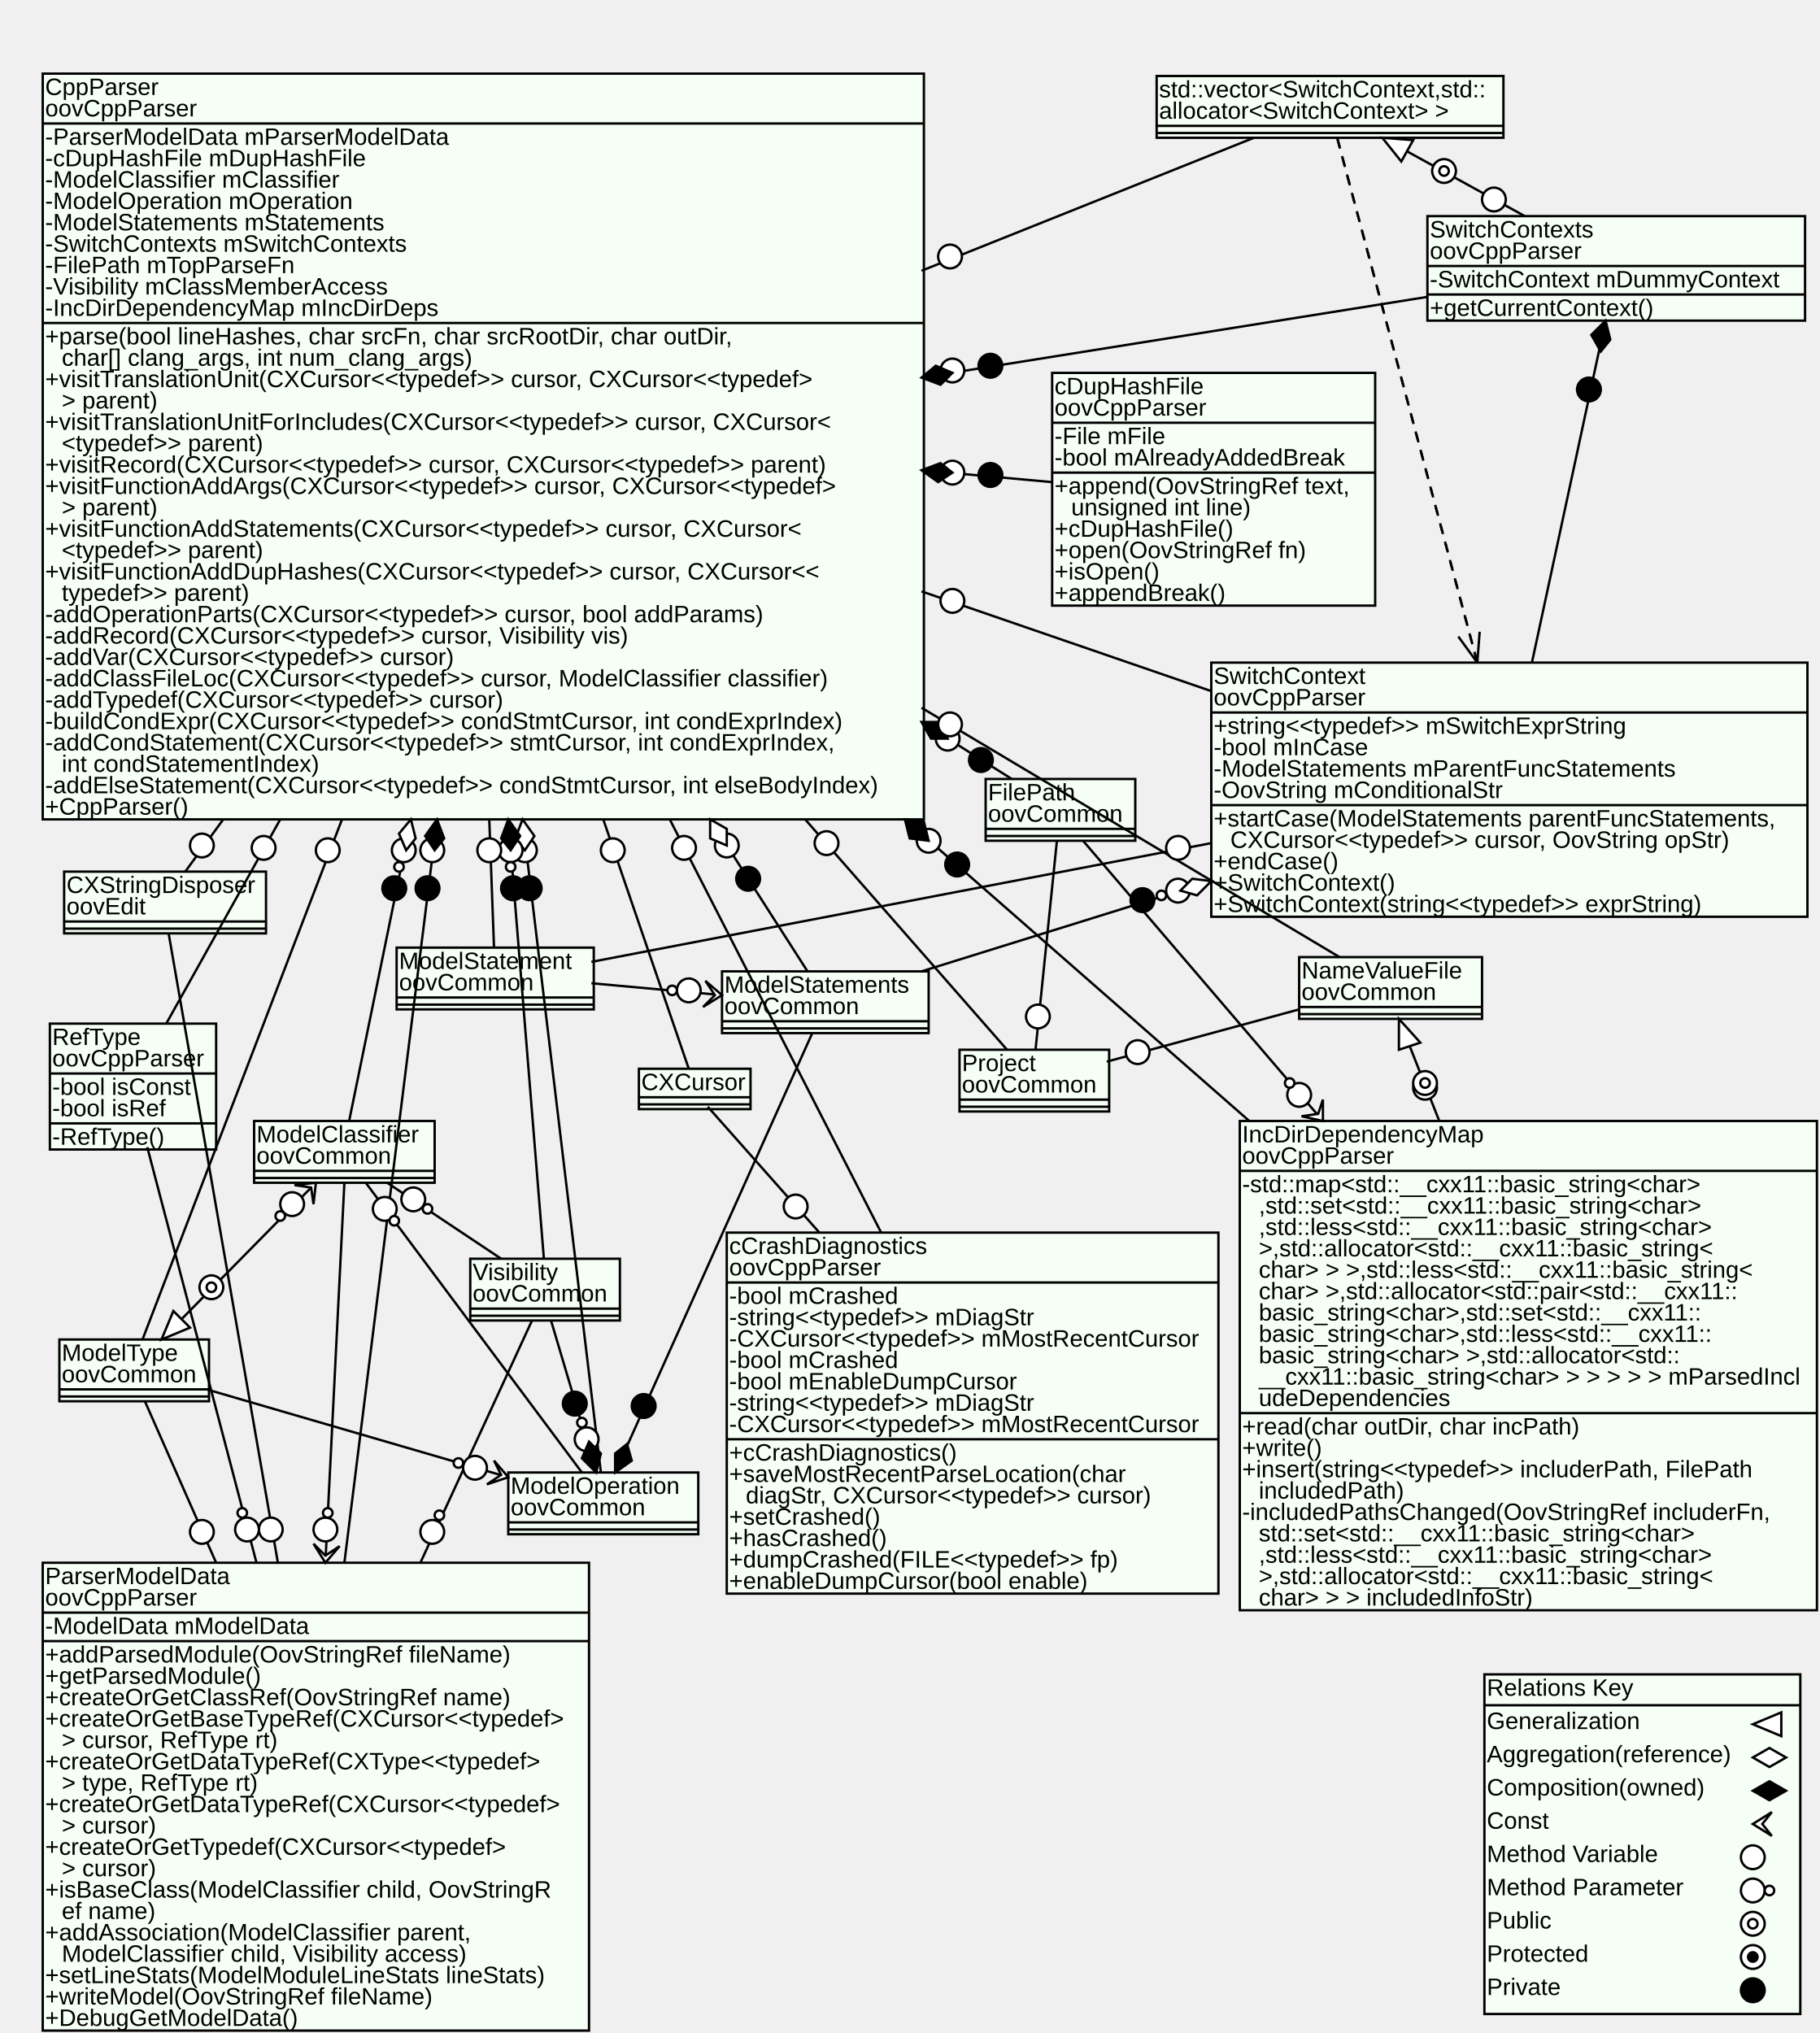
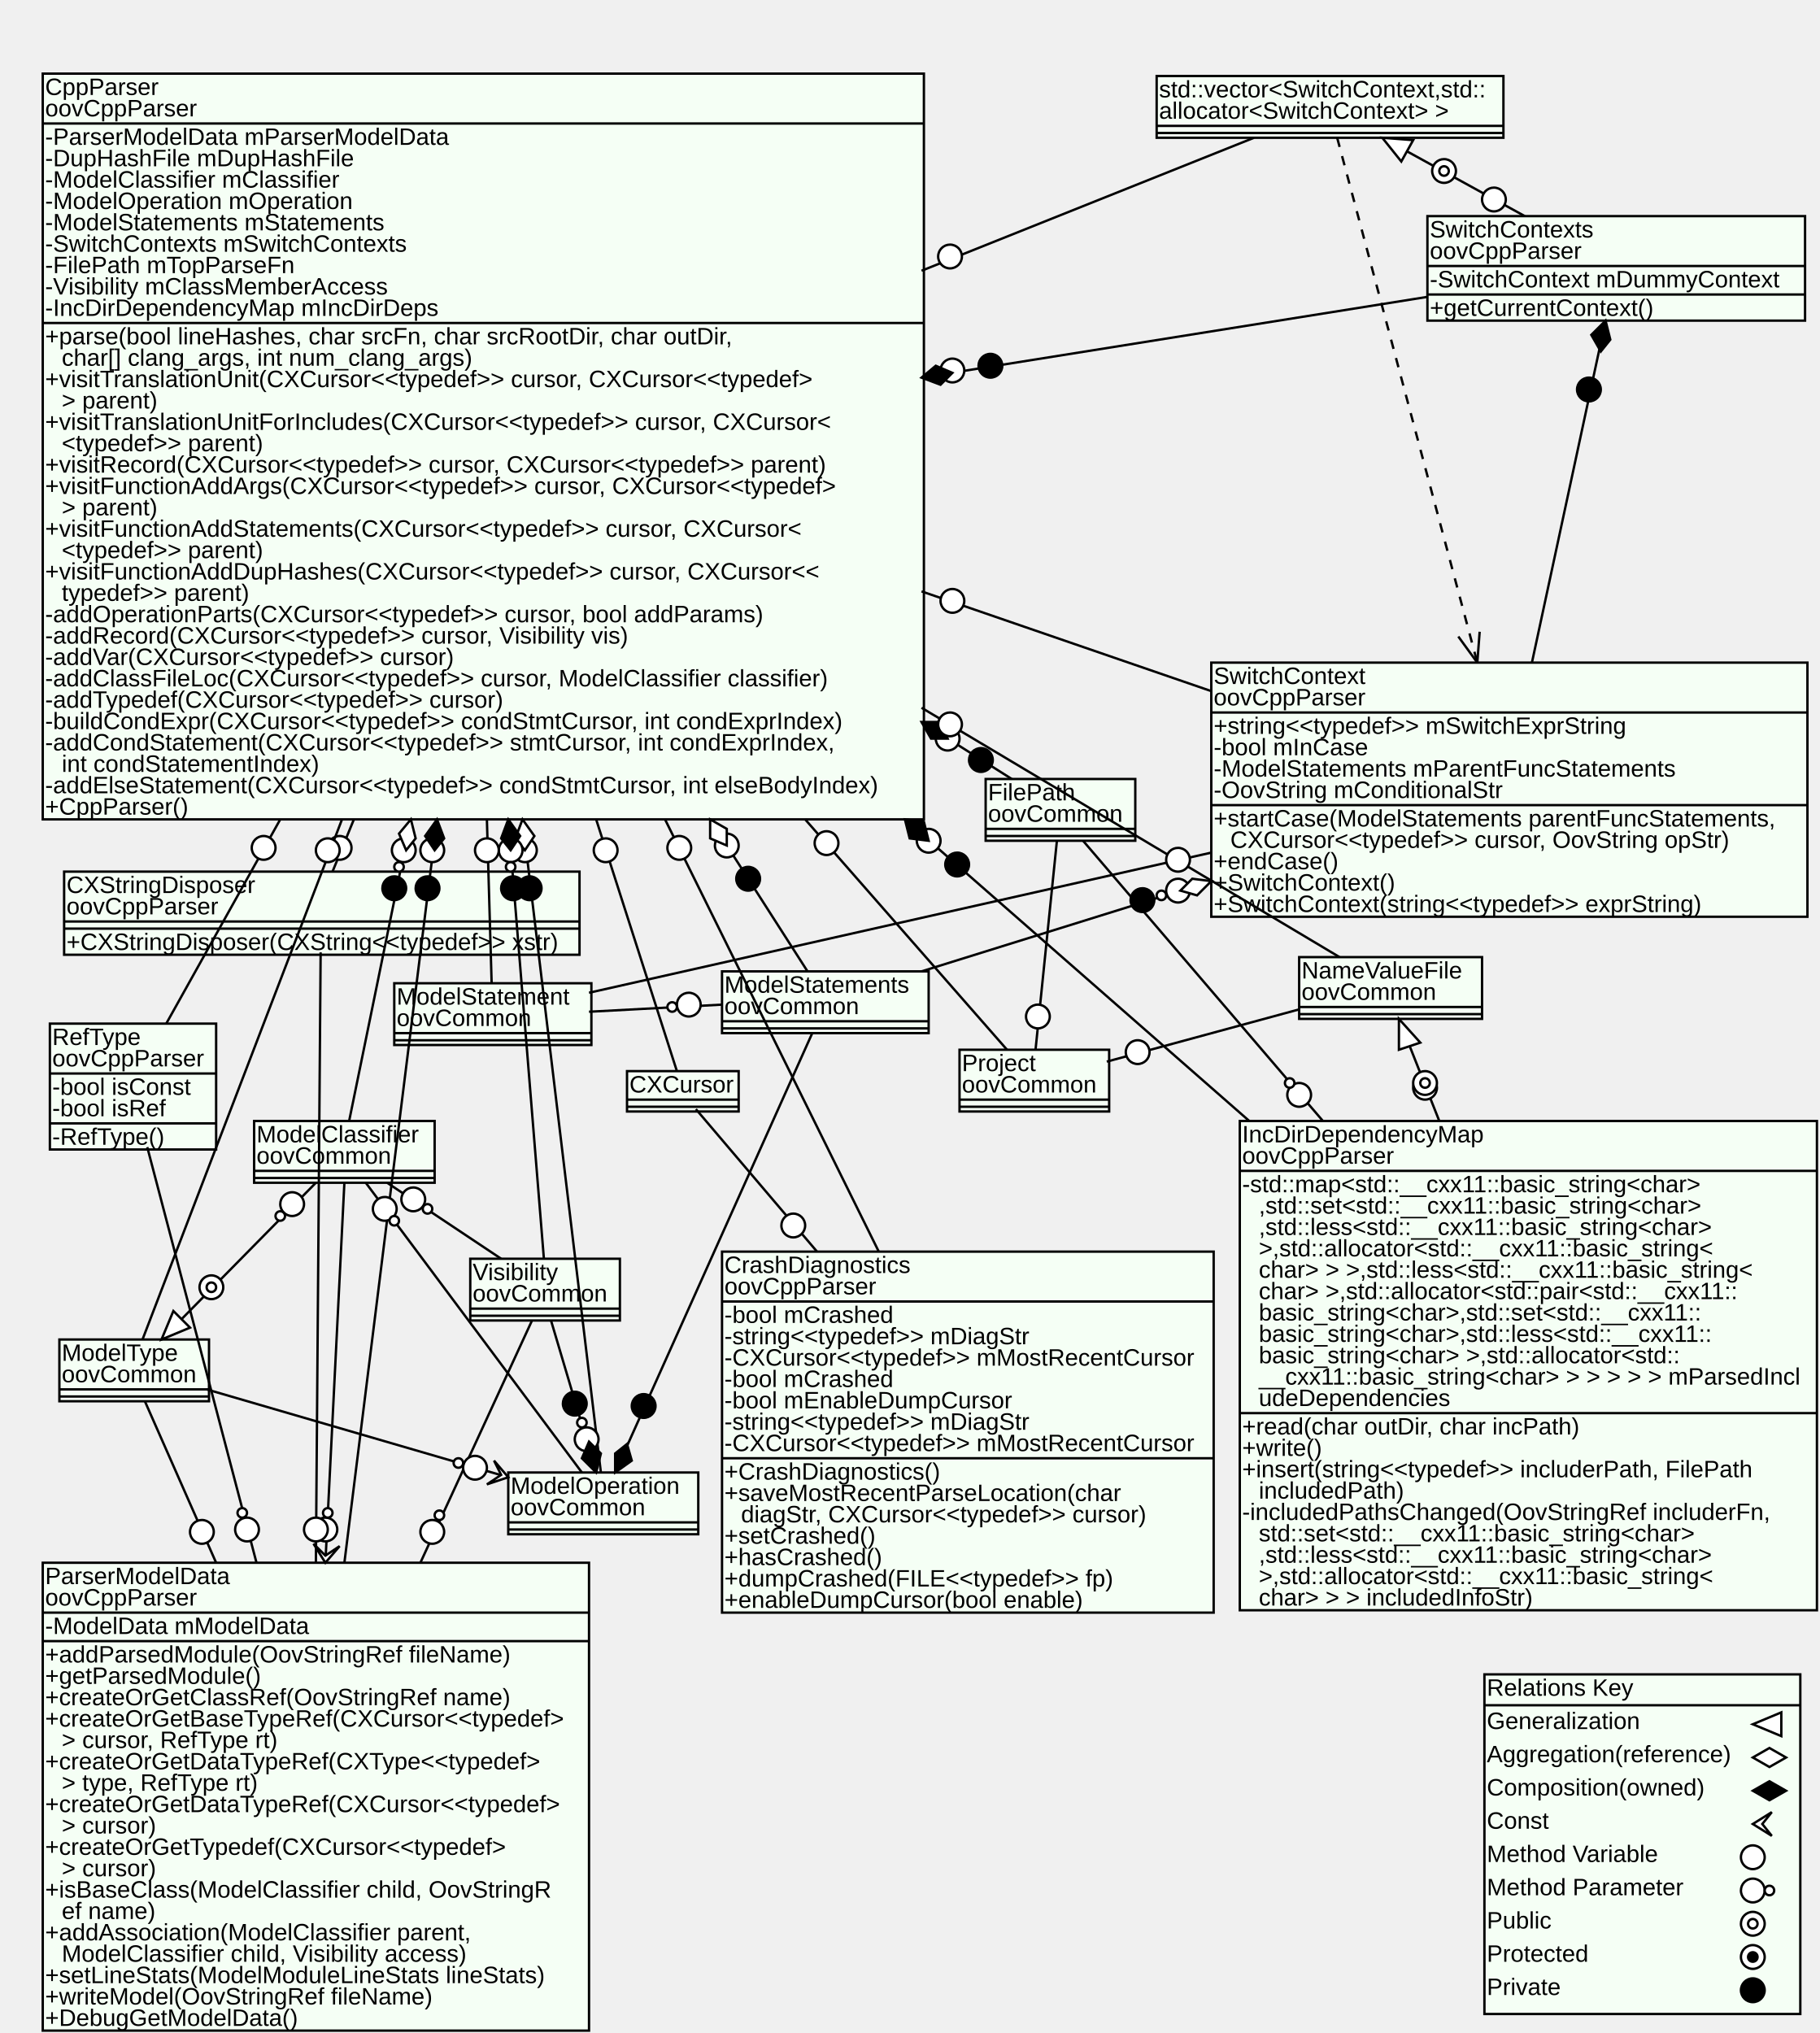
<svg xmlns="http://www.w3.org/2000/svg" version="1.1" font-family="Arial, Helvetica, sans-serif" font-size="10" width="766" height="856">
  <g fill="#f5fff5" stroke="#000000" style="stroke-width:1">
    <rect x="625" y="705" width="133" height="143" />
    <line x1="625" y1="718" x2="758" y2="718" />
    <polygon points="738,726 750,731 750,721 738,726 " style="fill:#ffffff" />
    <polygon points="738,740 745,744 752,740 745,736 738,740 " style="fill:#ffffff" />
    <polygon points="738,754 745,758 752,754 745,750 738,754 " style="fill:#000000" />
    <polygon points="738,768 746,773 742,768 746,763 738,768 " style="fill:#ffffff" />
    <circle cx="738" cy="782" r="5" style="fill:#ffffff" />
    <circle cx="738" cy="796" r="5" style="fill:#ffffff" />
    <circle cx="745" cy="796" r="2" style="fill:#ffffff" />
    <circle cx="738" cy="810" r="5" style="fill:#ffffff" />
    <circle cx="738" cy="810" r="2" style="fill:#ffffff" />
    <circle cx="738" cy="824" r="5" style="fill:#ffffff" />
    <circle cx="738" cy="824" r="2" style="fill:#000000" />
    <circle cx="738" cy="838" r="5" style="fill:#000000" />
    <circle cx="738" cy="838" r="2" style="fill:#000000" />
  </g>
  <g stroke="none">
    <text x="626" y="714">Relations Key</text>
    <text x="626" y="728">Generalization</text>
    <text x="626" y="742">Aggregation(reference)</text>
    <text x="626" y="756">Composition(owned)</text>
    <text x="626" y="770">Const</text>
    <text x="626" y="784">Method Variable</text>
    <text x="626" y="798">Method Parameter</text>
    <text x="626" y="812">Public</text>
    <text x="626" y="826">Protected</text>
    <text x="626" y="840">Private</text>
  </g>
  <g fill="#f5fff5" stroke="#000000" style="stroke-width:1">
    <rect x="18" y="31" width="371" height="314" />
    <line x1="18" y1="52" x2="389" y2="52" />
    <line x1="18" y1="136" x2="389" y2="136" />
  </g>
  <g stroke="none">
    <text x="19" y="40">CppParser</text>
    <text x="19" y="49">oovCppParser</text>
    <text x="19" y="61">-ParserModelData mParserModelData</text>
-     <text x="19" y="70">-cDupHashFile mDupHashFile</text>
+     <text x="19" y="70">-DupHashFile mDupHashFile</text>
    <text x="19" y="79">-ModelClassifier mClassifier</text>
    <text x="19" y="88">-ModelOperation mOperation</text>
    <text x="19" y="97">-ModelStatements mStatements</text>
    <text x="19" y="106">-SwitchContexts mSwitchContexts</text>
    <text x="19" y="115">-FilePath mTopParseFn</text>
    <text x="19" y="124">-Visibility mClassMemberAccess</text>
    <text x="19" y="133">-IncDirDependencyMap mIncDirDeps</text>
    <text x="19" y="145">+parse(bool lineHashes, char srcFn, char srcRootDir, char outDir,</text>
    <text x="26" y="154"> char[] clang_args, int num_clang_args)</text>
    <text x="19" y="163">+visitTranslationUnit(CXCursor&lt;&lt;typedef&gt;&gt; cursor, CXCursor&lt;&lt;typedef&gt;</text>
    <text x="26" y="172">&gt; parent)</text>
    <text x="19" y="181">+visitTranslationUnitForIncludes(CXCursor&lt;&lt;typedef&gt;&gt; cursor, CXCursor&lt;</text>
    <text x="26" y="190">&lt;typedef&gt;&gt; parent)</text>
    <text x="19" y="199">+visitRecord(CXCursor&lt;&lt;typedef&gt;&gt; cursor, CXCursor&lt;&lt;typedef&gt;&gt; parent)</text>
    <text x="19" y="208">+visitFunctionAddArgs(CXCursor&lt;&lt;typedef&gt;&gt; cursor, CXCursor&lt;&lt;typedef&gt;</text>
    <text x="26" y="217">&gt; parent)</text>
    <text x="19" y="226">+visitFunctionAddStatements(CXCursor&lt;&lt;typedef&gt;&gt; cursor, CXCursor&lt;</text>
    <text x="26" y="235">&lt;typedef&gt;&gt; parent)</text>
    <text x="19" y="244">+visitFunctionAddDupHashes(CXCursor&lt;&lt;typedef&gt;&gt; cursor, CXCursor&lt;&lt;</text>
    <text x="26" y="253">typedef&gt;&gt; parent)</text>
    <text x="19" y="262">-addOperationParts(CXCursor&lt;&lt;typedef&gt;&gt; cursor, bool addParams)</text>
    <text x="19" y="271">-addRecord(CXCursor&lt;&lt;typedef&gt;&gt; cursor, Visibility vis)</text>
    <text x="19" y="280">-addVar(CXCursor&lt;&lt;typedef&gt;&gt; cursor)</text>
    <text x="19" y="289">-addClassFileLoc(CXCursor&lt;&lt;typedef&gt;&gt; cursor, ModelClassifier classifier)</text>
    <text x="19" y="298">-addTypedef(CXCursor&lt;&lt;typedef&gt;&gt; cursor)</text>
    <text x="19" y="307">-buildCondExpr(CXCursor&lt;&lt;typedef&gt;&gt; condStmtCursor, int condExprIndex)</text>
    <text x="19" y="316">-addCondStatement(CXCursor&lt;&lt;typedef&gt;&gt; stmtCursor, int condExprIndex,</text>
    <text x="26" y="325"> int condStatementIndex)</text>
    <text x="19" y="334">-addElseStatement(CXCursor&lt;&lt;typedef&gt;&gt; condStmtCursor, int elseBodyIndex)</text>
    <text x="19" y="343">+CppParser()</text>
  </g>
  <g stroke="none" font-style="italic">
</g>
  <g fill="#f5fff5" stroke="#000000" style="stroke-width:1">
    <rect x="18" y="658" width="230" height="197" />
    <line x1="18" y1="679" x2="248" y2="679" />
    <line x1="18" y1="691" x2="248" y2="691" />
  </g>
  <g stroke="none">
    <text x="19" y="667">ParserModelData</text>
    <text x="19" y="676">oovCppParser</text>
    <text x="19" y="688">-ModelData mModelData</text>
    <text x="19" y="700">+addParsedModule(OovStringRef fileName)</text>
    <text x="19" y="709">+getParsedModule()</text>
    <text x="19" y="718">+createOrGetClassRef(OovStringRef name)</text>
    <text x="19" y="727">+createOrGetBaseTypeRef(CXCursor&lt;&lt;typedef&gt;</text>
    <text x="26" y="736">&gt; cursor, RefType rt)</text>
    <text x="19" y="745">+createOrGetDataTypeRef(CXType&lt;&lt;typedef&gt;</text>
    <text x="26" y="754">&gt; type, RefType rt)</text>
    <text x="19" y="763">+createOrGetDataTypeRef(CXCursor&lt;&lt;typedef&gt;</text>
    <text x="26" y="772">&gt; cursor)</text>
    <text x="19" y="781">+createOrGetTypedef(CXCursor&lt;&lt;typedef&gt;</text>
    <text x="26" y="790">&gt; cursor)</text>
    <text x="19" y="799">+isBaseClass(ModelClassifier child, OovStringR</text>
    <text x="26" y="808">ef name)</text>
    <text x="19" y="817">+addAssociation(ModelClassifier parent,</text>
    <text x="26" y="826"> ModelClassifier child, Visibility access)</text>
    <text x="19" y="835">+setLineStats(ModelModuleLineStats lineStats)</text>
    <text x="19" y="844">+writeModel(OovStringRef fileName)</text>
    <text x="19" y="853">+DebugGetModelData()</text>
  </g>
  <g stroke="none" font-style="italic">
</g>
  <g fill="#f5fff5" stroke="#000000" style="stroke-width:1">
-     <rect x="443" y="157" width="136" height="98" />
-     <line x1="443" y1="178" x2="579" y2="178" />
-     <line x1="443" y1="199" x2="579" y2="199" />
-   </g>
-   <g stroke="none">
-     <text x="444" y="166">cDupHashFile</text>
-     <text x="444" y="175">oovCppParser</text>
-     <text x="444" y="187">-File mFile</text>
-     <text x="444" y="196">-bool mAlreadyAddedBreak</text>
-     <text x="444" y="208">+append(OovStringRef text,</text>
-     <text x="451" y="217"> unsigned int line)</text>
-     <text x="444" y="226">+cDupHashFile()</text>
-     <text x="444" y="235">+open(OovStringRef fn)</text>
-     <text x="444" y="244">+isOpen()</text>
-     <text x="444" y="253">+appendBreak()</text>
-   </g>
-   <g stroke="none" font-style="italic">
- </g>
-   <g fill="#f5fff5" stroke="#000000" style="stroke-width:1">
    <rect x="107" y="472" width="76" height="26" />
    <line x1="107" y1="493" x2="183" y2="493" />
    <line x1="107" y1="496" x2="183" y2="496" />
  </g>
  <g stroke="none">
    <text x="108" y="481">ModelClassifier</text>
    <text x="108" y="490">oovCommon</text>
  </g>
  <g stroke="none" font-style="italic">
</g>
  <g fill="#f5fff5" stroke="#000000" style="stroke-width:1">
    <rect x="214" y="620" width="80" height="26" />
    <line x1="214" y1="641" x2="294" y2="641" />
    <line x1="214" y1="644" x2="294" y2="644" />
  </g>
  <g stroke="none">
    <text x="215" y="629">ModelOperation</text>
    <text x="215" y="638">oovCommon</text>
  </g>
  <g stroke="none" font-style="italic">
</g>
  <g fill="#f5fff5" stroke="#000000" style="stroke-width:1">
    <rect x="304" y="409" width="87" height="26" />
    <line x1="304" y1="430" x2="391" y2="430" />
    <line x1="304" y1="433" x2="391" y2="433" />
  </g>
  <g stroke="none">
    <text x="305" y="418">ModelStatements</text>
    <text x="305" y="427">oovCommon</text>
  </g>
  <g stroke="none" font-style="italic">
</g>
  <g fill="#f5fff5" stroke="#000000" style="stroke-width:1">
    <rect x="601" y="91" width="159" height="44" />
    <line x1="601" y1="112" x2="760" y2="112" />
    <line x1="601" y1="124" x2="760" y2="124" />
  </g>
  <g stroke="none">
    <text x="602" y="100">SwitchContexts</text>
    <text x="602" y="109">oovCppParser</text>
    <text x="602" y="121">-SwitchContext mDummyContext</text>
    <text x="602" y="133">+getCurrentContext()</text>
  </g>
  <g stroke="none" font-style="italic">
</g>
  <g fill="#f5fff5" stroke="#000000" style="stroke-width:1">
    <rect x="415" y="328" width="63" height="26" />
    <line x1="415" y1="349" x2="478" y2="349" />
    <line x1="415" y1="352" x2="478" y2="352" />
  </g>
  <g stroke="none">
    <text x="416" y="337">FilePath</text>
    <text x="416" y="346">oovCommon</text>
  </g>
  <g stroke="none" font-style="italic">
</g>
  <g fill="#f5fff5" stroke="#000000" style="stroke-width:1">
    <rect x="198" y="530" width="63" height="26" />
    <line x1="198" y1="551" x2="261" y2="551" />
    <line x1="198" y1="554" x2="261" y2="554" />
  </g>
  <g stroke="none">
    <text x="199" y="539">Visibility</text>
    <text x="199" y="548">oovCommon</text>
  </g>
  <g stroke="none" font-style="italic">
</g>
  <g fill="#f5fff5" stroke="#000000" style="stroke-width:1">
    <rect x="522" y="472" width="243" height="206" />
    <line x1="522" y1="493" x2="765" y2="493" />
    <line x1="522" y1="595" x2="765" y2="595" />
  </g>
  <g stroke="none">
    <text x="523" y="481">IncDirDependencyMap</text>
    <text x="523" y="490">oovCppParser</text>
    <text x="523" y="502">-std::map&lt;std::__cxx11::basic_string&lt;char&gt;</text>
    <text x="530" y="511">,std::set&lt;std::__cxx11::basic_string&lt;char&gt;</text>
    <text x="530" y="520">,std::less&lt;std::__cxx11::basic_string&lt;char&gt;</text>
    <text x="530" y="529"> &gt;,std::allocator&lt;std::__cxx11::basic_string&lt;</text>
    <text x="530" y="538">char&gt; &gt; &gt;,std::less&lt;std::__cxx11::basic_string&lt;</text>
    <text x="530" y="547">char&gt; &gt;,std::allocator&lt;std::pair&lt;std::__cxx11::</text>
    <text x="530" y="556">basic_string&lt;char&gt;,std::set&lt;std::__cxx11::</text>
    <text x="530" y="565">basic_string&lt;char&gt;,std::less&lt;std::__cxx11::</text>
    <text x="530" y="574">basic_string&lt;char&gt; &gt;,std::allocator&lt;std::</text>
    <text x="530" y="583">__cxx11::basic_string&lt;char&gt; &gt; &gt; &gt; &gt; &gt; mParsedIncl</text>
    <text x="530" y="592">udeDependencies</text>
    <text x="523" y="604">+read(char outDir, char incPath)</text>
    <text x="523" y="613">+write()</text>
    <text x="523" y="622">+insert(string&lt;&lt;typedef&gt;&gt; includerPath, FilePath </text>
    <text x="530" y="631">includedPath)</text>
    <text x="523" y="640">-includedPathsChanged(OovStringRef includerFn,</text>
    <text x="530" y="649"> std::set&lt;std::__cxx11::basic_string&lt;char&gt;</text>
    <text x="530" y="658">,std::less&lt;std::__cxx11::basic_string&lt;char&gt;</text>
    <text x="530" y="667"> &gt;,std::allocator&lt;std::__cxx11::basic_string&lt;</text>
    <text x="530" y="676">char&gt; &gt; &gt; includedInfoStr)</text>
  </g>
  <g stroke="none" font-style="italic">
</g>
  <g fill="#f5fff5" stroke="#000000" style="stroke-width:1">
    <rect x="547" y="403" width="77" height="26" />
    <line x1="547" y1="424" x2="624" y2="424" />
    <line x1="547" y1="427" x2="624" y2="427" />
  </g>
  <g stroke="none">
    <text x="548" y="412">NameValueFile</text>
    <text x="548" y="421">oovCommon</text>
  </g>
  <g stroke="none" font-style="italic">
</g>
  <g fill="#f5fff5" stroke="#000000" style="stroke-width:1">
-     <rect x="27" y="367" width="85" height="26" />
-     <line x1="27" y1="388" x2="112" y2="388" />
-     <line x1="27" y1="391" x2="112" y2="391" />
+     <rect x="27" y="367" width="217" height="35" />
+     <line x1="27" y1="388" x2="244" y2="388" />
+     <line x1="27" y1="391" x2="244" y2="391" />
  </g>
  <g stroke="none">
    <text x="28" y="376">CXStringDisposer</text>
-     <text x="28" y="385">oovEdit</text>
+     <text x="28" y="385">oovCppParser</text>
+     <text x="28" y="400">+CXStringDisposer(CXString&lt;&lt;typedef&gt;&gt; xstr)</text>
  </g>
  <g stroke="none" font-style="italic">
</g>
  <g fill="#f5fff5" stroke="#000000" style="stroke-width:1">
    <rect x="404" y="442" width="63" height="26" />
    <line x1="404" y1="463" x2="467" y2="463" />
    <line x1="404" y1="466" x2="467" y2="466" />
  </g>
  <g stroke="none">
    <text x="405" y="451">Project</text>
    <text x="405" y="460">oovCommon</text>
-   </g>
-   <g stroke="none" font-style="italic">
- </g>
-   <g fill="#f5fff5" stroke="#000000" style="stroke-width:1">
-     <rect x="306" y="519" width="207" height="152" />
-     <line x1="306" y1="540" x2="513" y2="540" />
-     <line x1="306" y1="606" x2="513" y2="606" />
-   </g>
-   <g stroke="none">
-     <text x="307" y="528">cCrashDiagnostics</text>
-     <text x="307" y="537">oovCppParser</text>
-     <text x="307" y="549">-bool mCrashed</text>
-     <text x="307" y="558">-string&lt;&lt;typedef&gt;&gt; mDiagStr</text>
-     <text x="307" y="567">-CXCursor&lt;&lt;typedef&gt;&gt; mMostRecentCursor</text>
-     <text x="307" y="576">-bool mCrashed</text>
-     <text x="307" y="585">-bool mEnableDumpCursor</text>
-     <text x="307" y="594">-string&lt;&lt;typedef&gt;&gt; mDiagStr</text>
-     <text x="307" y="603">-CXCursor&lt;&lt;typedef&gt;&gt; mMostRecentCursor</text>
-     <text x="307" y="615">+cCrashDiagnostics()</text>
-     <text x="307" y="624">+saveMostRecentParseLocation(char </text>
-     <text x="314" y="633">diagStr, CXCursor&lt;&lt;typedef&gt;&gt; cursor)</text>
-     <text x="307" y="642">+setCrashed()</text>
-     <text x="307" y="651">+hasCrashed()</text>
-     <text x="307" y="660">+dumpCrashed(FILE&lt;&lt;typedef&gt;&gt; fp)</text>
-     <text x="307" y="669">+enableDumpCursor(bool enable)</text>
  </g>
  <g stroke="none" font-style="italic">
</g>
  <g fill="#f5fff5" stroke="#000000" style="stroke-width:1">
    <rect x="21" y="431" width="70" height="53" />
    <line x1="21" y1="452" x2="91" y2="452" />
    <line x1="21" y1="473" x2="91" y2="473" />
  </g>
  <g stroke="none">
    <text x="22" y="440">RefType</text>
    <text x="22" y="449">oovCppParser</text>
    <text x="22" y="461">-bool isConst</text>
    <text x="22" y="470">-bool isRef</text>
    <text x="22" y="482">-RefType()</text>
  </g>
  <g stroke="none" font-style="italic">
</g>
  <g fill="#f5fff5" stroke="#000000" style="stroke-width:1">
-     <rect x="167" y="399" width="83" height="26" />
-     <line x1="167" y1="420" x2="250" y2="420" />
-     <line x1="167" y1="423" x2="250" y2="423" />
-   </g>
-   <g stroke="none">
-     <text x="168" y="408">ModelStatement</text>
-     <text x="168" y="417">oovCommon</text>
+     <rect x="166" y="414" width="83" height="26" />
+     <line x1="166" y1="435" x2="249" y2="435" />
+     <line x1="166" y1="438" x2="249" y2="438" />
+   </g>
+   <g stroke="none">
+     <text x="167" y="423">ModelStatement</text>
+     <text x="167" y="432">oovCommon</text>
  </g>
  <g stroke="none" font-style="italic">
</g>
  <g fill="#f5fff5" stroke="#000000" style="stroke-width:1">
    <rect x="510" y="279" width="251" height="107" />
    <line x1="510" y1="300" x2="761" y2="300" />
    <line x1="510" y1="339" x2="761" y2="339" />
  </g>
  <g stroke="none">
    <text x="511" y="288">SwitchContext</text>
    <text x="511" y="297">oovCppParser</text>
    <text x="511" y="309">+string&lt;&lt;typedef&gt;&gt; mSwitchExprString</text>
    <text x="511" y="318">-bool mInCase</text>
    <text x="511" y="327">-ModelStatements mParentFuncStatements</text>
    <text x="511" y="336">-OovString mConditionalStr</text>
    <text x="511" y="348">+startCase(ModelStatements parentFuncStatements,</text>
    <text x="518" y="357"> CXCursor&lt;&lt;typedef&gt;&gt; cursor, OovString opStr)</text>
    <text x="511" y="366">+endCase()</text>
    <text x="511" y="375">+SwitchContext()</text>
    <text x="511" y="384">+SwitchContext(string&lt;&lt;typedef&gt;&gt; exprString)</text>
  </g>
  <g stroke="none" font-style="italic">
</g>
  <g fill="#f5fff5" stroke="#000000" style="stroke-width:1">
    <rect x="487" y="32" width="146" height="26" />
    <line x1="487" y1="53" x2="633" y2="53" />
    <line x1="487" y1="56" x2="633" y2="56" />
  </g>
  <g stroke="none">
    <text x="488" y="41">std::vector&lt;SwitchContext,std::</text>
    <text x="488" y="50">  allocator&lt;SwitchContext&gt; &gt;</text>
  </g>
  <g stroke="none" font-style="italic">
</g>
  <g fill="#f5fff5" stroke="#000000" style="stroke-width:1">
-     <rect x="269" y="450" width="47" height="17" />
-     <line x1="269" y1="462" x2="316" y2="462" />
-     <line x1="269" y1="465" x2="316" y2="465" />
-   </g>
-   <g stroke="none">
-     <text x="270" y="459">CXCursor</text>
+     <rect x="264" y="451" width="47" height="17" />
+     <line x1="264" y1="463" x2="311" y2="463" />
+     <line x1="264" y1="466" x2="311" y2="466" />
+   </g>
+   <g stroke="none">
+     <text x="265" y="460">CXCursor</text>
  </g>
  <g stroke="none" font-style="italic">
</g>
  <g fill="#f5fff5" stroke="#000000" style="stroke-width:1">
    <rect x="25" y="564" width="63" height="26" />
    <line x1="25" y1="585" x2="88" y2="585" />
    <line x1="25" y1="588" x2="88" y2="588" />
  </g>
  <g stroke="none">
    <text x="26" y="573">ModelType</text>
    <text x="26" y="582">oovCommon</text>
+   </g>
+   <g stroke="none" font-style="italic">
+ </g>
+   <g fill="#f5fff5" stroke="#000000" style="stroke-width:1">
+     <rect x="304" y="527" width="207" height="152" />
+     <line x1="304" y1="548" x2="511" y2="548" />
+     <line x1="304" y1="614" x2="511" y2="614" />
+   </g>
+   <g stroke="none">
+     <text x="305" y="536">CrashDiagnostics</text>
+     <text x="305" y="545">oovCppParser</text>
+     <text x="305" y="557">-bool mCrashed</text>
+     <text x="305" y="566">-string&lt;&lt;typedef&gt;&gt; mDiagStr</text>
+     <text x="305" y="575">-CXCursor&lt;&lt;typedef&gt;&gt; mMostRecentCursor</text>
+     <text x="305" y="584">-bool mCrashed</text>
+     <text x="305" y="593">-bool mEnableDumpCursor</text>
+     <text x="305" y="602">-string&lt;&lt;typedef&gt;&gt; mDiagStr</text>
+     <text x="305" y="611">-CXCursor&lt;&lt;typedef&gt;&gt; mMostRecentCursor</text>
+     <text x="305" y="623">+CrashDiagnostics()</text>
+     <text x="305" y="632">+saveMostRecentParseLocation(char </text>
+     <text x="312" y="641">diagStr, CXCursor&lt;&lt;typedef&gt;&gt; cursor)</text>
+     <text x="305" y="650">+setCrashed()</text>
+     <text x="305" y="659">+hasCrashed()</text>
+     <text x="305" y="668">+dumpCrashed(FILE&lt;&lt;typedef&gt;&gt; fp)</text>
+     <text x="305" y="677">+enableDumpCursor(bool enable)</text>
  </g>
  <g stroke="none" font-style="italic">
</g>
  <g fill="#f5f5ff" stroke="#000000" style="stroke-width:1">
    <line x1="184" y1="345" x2="145" y2="658" />
    <circle cx="182" cy="358" r="5" style="fill:#ffffff" />
    <circle cx="180" cy="374" r="5" style="fill:#000000" />
    <circle cx="180" cy="374" r="2" style="fill:#000000" />
    <polygon points="184,345 179,352 183,358 187,353 184,345 " style="fill:#000000" />
-     <line x1="388" y1="198" x2="443" y2="203" />
-     <circle cx="401" cy="199" r="5" style="fill:#ffffff" />
-     <circle cx="417" cy="200" r="5" style="fill:#000000" />
-     <circle cx="417" cy="200" r="2" style="fill:#000000" />
-     <polygon points="388,198 395,203 401,199 396,195 388,198 " style="fill:#000000" />
    <line x1="173" y1="345" x2="147" y2="472" />
    <circle cx="170" cy="358" r="5" style="fill:#ffffff" />
    <circle cx="168" cy="365" r="2" style="fill:#ffffff" />
    <circle cx="166" cy="374" r="5" style="fill:#000000" />
    <circle cx="166" cy="374" r="2" style="fill:#000000" />
    <polygon points="173,345 168,351 171,358 175,353 173,345 " style="fill:#ffffff" />
    <line x1="220" y1="345" x2="253" y2="620" />
    <circle cx="221" cy="358" r="5" style="fill:#ffffff" />
    <circle cx="223" cy="374" r="5" style="fill:#000000" />
    <circle cx="223" cy="374" r="2" style="fill:#000000" />
    <polygon points="220,345 217,353 221,358 225,352 220,345 " style="fill:#ffffff" />
    <line x1="299" y1="345" x2="340" y2="409" />
    <circle cx="306" cy="356" r="5" style="fill:#ffffff" />
    <circle cx="315" cy="370" r="5" style="fill:#000000" />
    <circle cx="315" cy="370" r="2" style="fill:#000000" />
    <polygon points="299,345 299,353 306,356 306,349 299,345 " style="fill:#ffffff" />
    <line x1="388" y1="159" x2="601" y2="125" />
    <circle cx="401" cy="156" r="5" style="fill:#ffffff" />
    <circle cx="417" cy="154" r="5" style="fill:#000000" />
    <circle cx="417" cy="154" r="2" style="fill:#000000" />
    <polygon points="388,159 396,162 401,157 394,154 388,159 " style="fill:#000000" />
    <line x1="388" y1="304" x2="426" y2="328" />
    <circle cx="399" cy="311" r="5" style="fill:#ffffff" />
    <circle cx="413" cy="320" r="5" style="fill:#000000" />
    <circle cx="413" cy="320" r="2" style="fill:#000000" />
    <polygon points="388,304 392,311 399,311 396,304 388,304 " style="fill:#000000" />
    <line x1="214" y1="345" x2="229" y2="530" />
    <circle cx="215" cy="358" r="5" style="fill:#ffffff" />
    <circle cx="215" cy="365" r="2" style="fill:#ffffff" />
    <circle cx="216" cy="374" r="5" style="fill:#000000" />
    <circle cx="216" cy="374" r="2" style="fill:#000000" />
    <polygon points="214,345 211,353 215,358 219,352 214,345 " style="fill:#000000" />
    <line x1="381" y1="345" x2="526" y2="472" />
    <circle cx="391" cy="354" r="5" style="fill:#ffffff" />
    <circle cx="403" cy="364" r="5" style="fill:#000000" />
    <circle cx="403" cy="364" r="2" style="fill:#000000" />
    <polygon points="381,345 383,353 391,354 389,346 381,345 " style="fill:#000000" />
    <line x1="388" y1="298" x2="564" y2="403" />
    <circle cx="400" cy="305" r="5" style="fill:#ffffff" />
-     <line x1="94" y1="345" x2="78" y2="367" />
-     <circle cx="85" cy="356" r="5" style="fill:#ffffff" />
+     <line x1="149" y1="345" x2="140" y2="367" />
+     <circle cx="143" cy="357" r="5" style="fill:#ffffff" />
    <line x1="339" y1="345" x2="424" y2="442" />
    <circle cx="348" cy="355" r="5" style="fill:#ffffff" />
-     <line x1="282" y1="345" x2="371" y2="519" />
-     <circle cx="288" cy="357" r="5" style="fill:#ffffff" />
    <line x1="118" y1="345" x2="70" y2="431" />
    <circle cx="111" cy="357" r="5" style="fill:#ffffff" />
-     <line x1="206" y1="345" x2="208" y2="399" />
-     <circle cx="206" cy="358" r="5" style="fill:#ffffff" />
+     <line x1="205" y1="345" x2="207" y2="414" />
+     <circle cx="205" cy="358" r="5" style="fill:#ffffff" />
    <line x1="388" y1="249" x2="510" y2="291" />
    <circle cx="401" cy="253" r="5" style="fill:#ffffff" />
    <line x1="388" y1="114" x2="528" y2="58" />
    <circle cx="400" cy="108" r="5" style="fill:#ffffff" />
-     <line x1="254" y1="345" x2="290" y2="450" />
-     <circle cx="258" cy="358" r="5" style="fill:#ffffff" />
+     <line x1="251" y1="345" x2="285" y2="451" />
+     <circle cx="255" cy="358" r="5" style="fill:#ffffff" />
    <line x1="144" y1="345" x2="60" y2="564" />
    <circle cx="138" cy="358" r="5" style="fill:#ffffff" />
+     <line x1="280" y1="345" x2="370" y2="527" />
+     <circle cx="286" cy="357" r="5" style="fill:#ffffff" />
    <line x1="137" y1="658" x2="145" y2="498" />
    <polygon points="137,658 143,651 137,655 132,650 137,658 " style="fill:#ffffff" />
    <circle cx="137" cy="644" r="5" style="fill:#ffffff" />
    <circle cx="138" cy="637" r="2" style="fill:#ffffff" />
    <line x1="177" y1="658" x2="224" y2="556" />
    <circle cx="182" cy="645" r="5" style="fill:#ffffff" />
    <circle cx="185" cy="638" r="2" style="fill:#ffffff" />
-     <line x1="117" y1="658" x2="71" y2="393" />
-     <circle cx="114" cy="644" r="5" style="fill:#ffffff" />
+     <line x1="133" y1="658" x2="135" y2="401" />
+     <circle cx="133" cy="644" r="5" style="fill:#ffffff" />
    <line x1="108" y1="658" x2="62" y2="483" />
    <circle cx="104" cy="644" r="5" style="fill:#ffffff" />
    <circle cx="102" cy="637" r="2" style="fill:#ffffff" />
    <line x1="91" y1="658" x2="61" y2="590" />
    <circle cx="85" cy="645" r="5" style="fill:#ffffff" />
    <line x1="154" y1="498" x2="245" y2="620" />
    <circle cx="162" cy="509" r="5" style="fill:#ffffff" />
    <circle cx="166" cy="514" r="2" style="fill:#ffffff" />
    <line x1="163" y1="498" x2="211" y2="530" />
    <circle cx="174" cy="505" r="5" style="fill:#ffffff" />
    <circle cx="180" cy="509" r="2" style="fill:#ffffff" />
    <line x1="133" y1="498" x2="68" y2="564" />
-     <polygon points="133,498 124,499 131,500 132,507 133,498 " style="fill:#ffffff" />
    <circle cx="123" cy="507" r="5" style="fill:#ffffff" />
    <circle cx="118" cy="512" r="2" style="fill:#ffffff" />
    <circle cx="89" cy="542" r="5" style="fill:#ffffff" />
    <circle cx="89" cy="542" r="2" style="fill:#ffffff" />
    <polygon points="68,564 80,559 73,552 68,564 " style="fill:#ffffff" />
    <line x1="259" y1="620" x2="342" y2="435" />
    <circle cx="271" cy="592" r="5" style="fill:#000000" />
    <circle cx="271" cy="592" r="2" style="fill:#000000" />
    <polygon points="259,620 266,615 264,608 259,612 259,620 " style="fill:#000000" />
    <line x1="251" y1="620" x2="232" y2="556" />
    <circle cx="247" cy="606" r="5" style="fill:#ffffff" />
    <circle cx="245" cy="599" r="2" style="fill:#ffffff" />
    <circle cx="242" cy="591" r="5" style="fill:#000000" />
    <circle cx="242" cy="591" r="2" style="fill:#000000" />
    <polygon points="251,620 253,612 248,607 245,614 251,620 " style="fill:#000000" />
    <line x1="214" y1="622" x2="87" y2="585" />
    <polygon points="214,622 208,615 211,621 205,625 214,622 " style="fill:#ffffff" />
    <circle cx="200" cy="618" r="5" style="fill:#ffffff" />
    <circle cx="193" cy="616" r="2" style="fill:#ffffff" />
-     <line x1="304" y1="419" x2="249" y2="414" />
-     <polygon points="304,419 297,413 301,419 296,424 304,419 " style="fill:#ffffff" />
-     <circle cx="290" cy="417" r="5" style="fill:#ffffff" />
-     <circle cx="283" cy="417" r="2" style="fill:#ffffff" />
+     <line x1="304" y1="423" x2="248" y2="426" />
+     <circle cx="290" cy="423" r="5" style="fill:#ffffff" />
+     <circle cx="283" cy="424" r="2" style="fill:#ffffff" />
    <line x1="388" y1="409" x2="510" y2="371" />
    <circle cx="496" cy="375" r="5" style="fill:#ffffff" />
    <circle cx="489" cy="377" r="2" style="fill:#ffffff" />
    <circle cx="481" cy="379" r="5" style="fill:#000000" />
    <circle cx="481" cy="379" r="2" style="fill:#000000" />
    <polygon points="510,371 502,370 497,375 504,377 510,371 " style="fill:#ffffff" />
    <line x1="676" y1="135" x2="645" y2="279" />
    <circle cx="669" cy="164" r="5" style="fill:#000000" />
    <circle cx="669" cy="164" r="2" style="fill:#000000" />
    <polygon points="676,135 670,141 674,148 678,143 676,135 " style="fill:#000000" />
    <line x1="642" y1="91" x2="582" y2="58" />
    <circle cx="629" cy="84" r="5" style="fill:#ffffff" />
    <circle cx="608" cy="72" r="5" style="fill:#ffffff" />
    <circle cx="608" cy="72" r="2" style="fill:#ffffff" />
    <polygon points="582,58 590,68 595,59 582,58 " style="fill:#ffffff" />
    <line x1="456" y1="354" x2="557" y2="472" />
-     <polygon points="557,472 557,463 555,469 548,470 557,472 " style="fill:#ffffff" />
    <circle cx="547" cy="461" r="5" style="fill:#ffffff" />
    <circle cx="543" cy="456" r="2" style="fill:#ffffff" />
    <line x1="445" y1="354" x2="436" y2="442" />
    <circle cx="437" cy="428" r="5" style="fill:#ffffff" />
    <line x1="606" y1="472" x2="589" y2="429" />
    <circle cx="600" cy="458" r="5" style="fill:#ffffff" />
    <circle cx="600" cy="456" r="5" style="fill:#ffffff" />
    <circle cx="600" cy="456" r="2" style="fill:#ffffff" />
    <polygon points="589,429 589,442 598,439 589,429 " style="fill:#ffffff" />
    <line x1="547" y1="425" x2="466" y2="447" />
    <circle cx="479" cy="443" r="5" style="fill:#ffffff" />
-     <line x1="345" y1="519" x2="298" y2="466" />
-     <circle cx="335" cy="508" r="5" style="fill:#ffffff" />
-     <line x1="249" y1="405" x2="510" y2="355" />
-     <circle cx="496" cy="357" r="5" style="fill:#ffffff" />
-     <line x1="622" y1="279" x2="563" y2="58" style="stroke-dasharray: 4, 4 " />
+     <line x1="248" y1="418" x2="510" y2="359" />
+     <circle cx="496" cy="362" r="5" style="fill:#ffffff" />
    <line x1="563" y1="58" x2="622" y2="279" style="stroke-dasharray: 4, 4 " />
    <line x1="622" y1="279" x2="623" y2="266" />
    <line x1="622" y1="279" x2="614" y2="268" />
+     <line x1="293" y1="467" x2="344" y2="527" />
+     <circle cx="334" cy="516" r="5" style="fill:#ffffff" />
  </g>
</svg>
